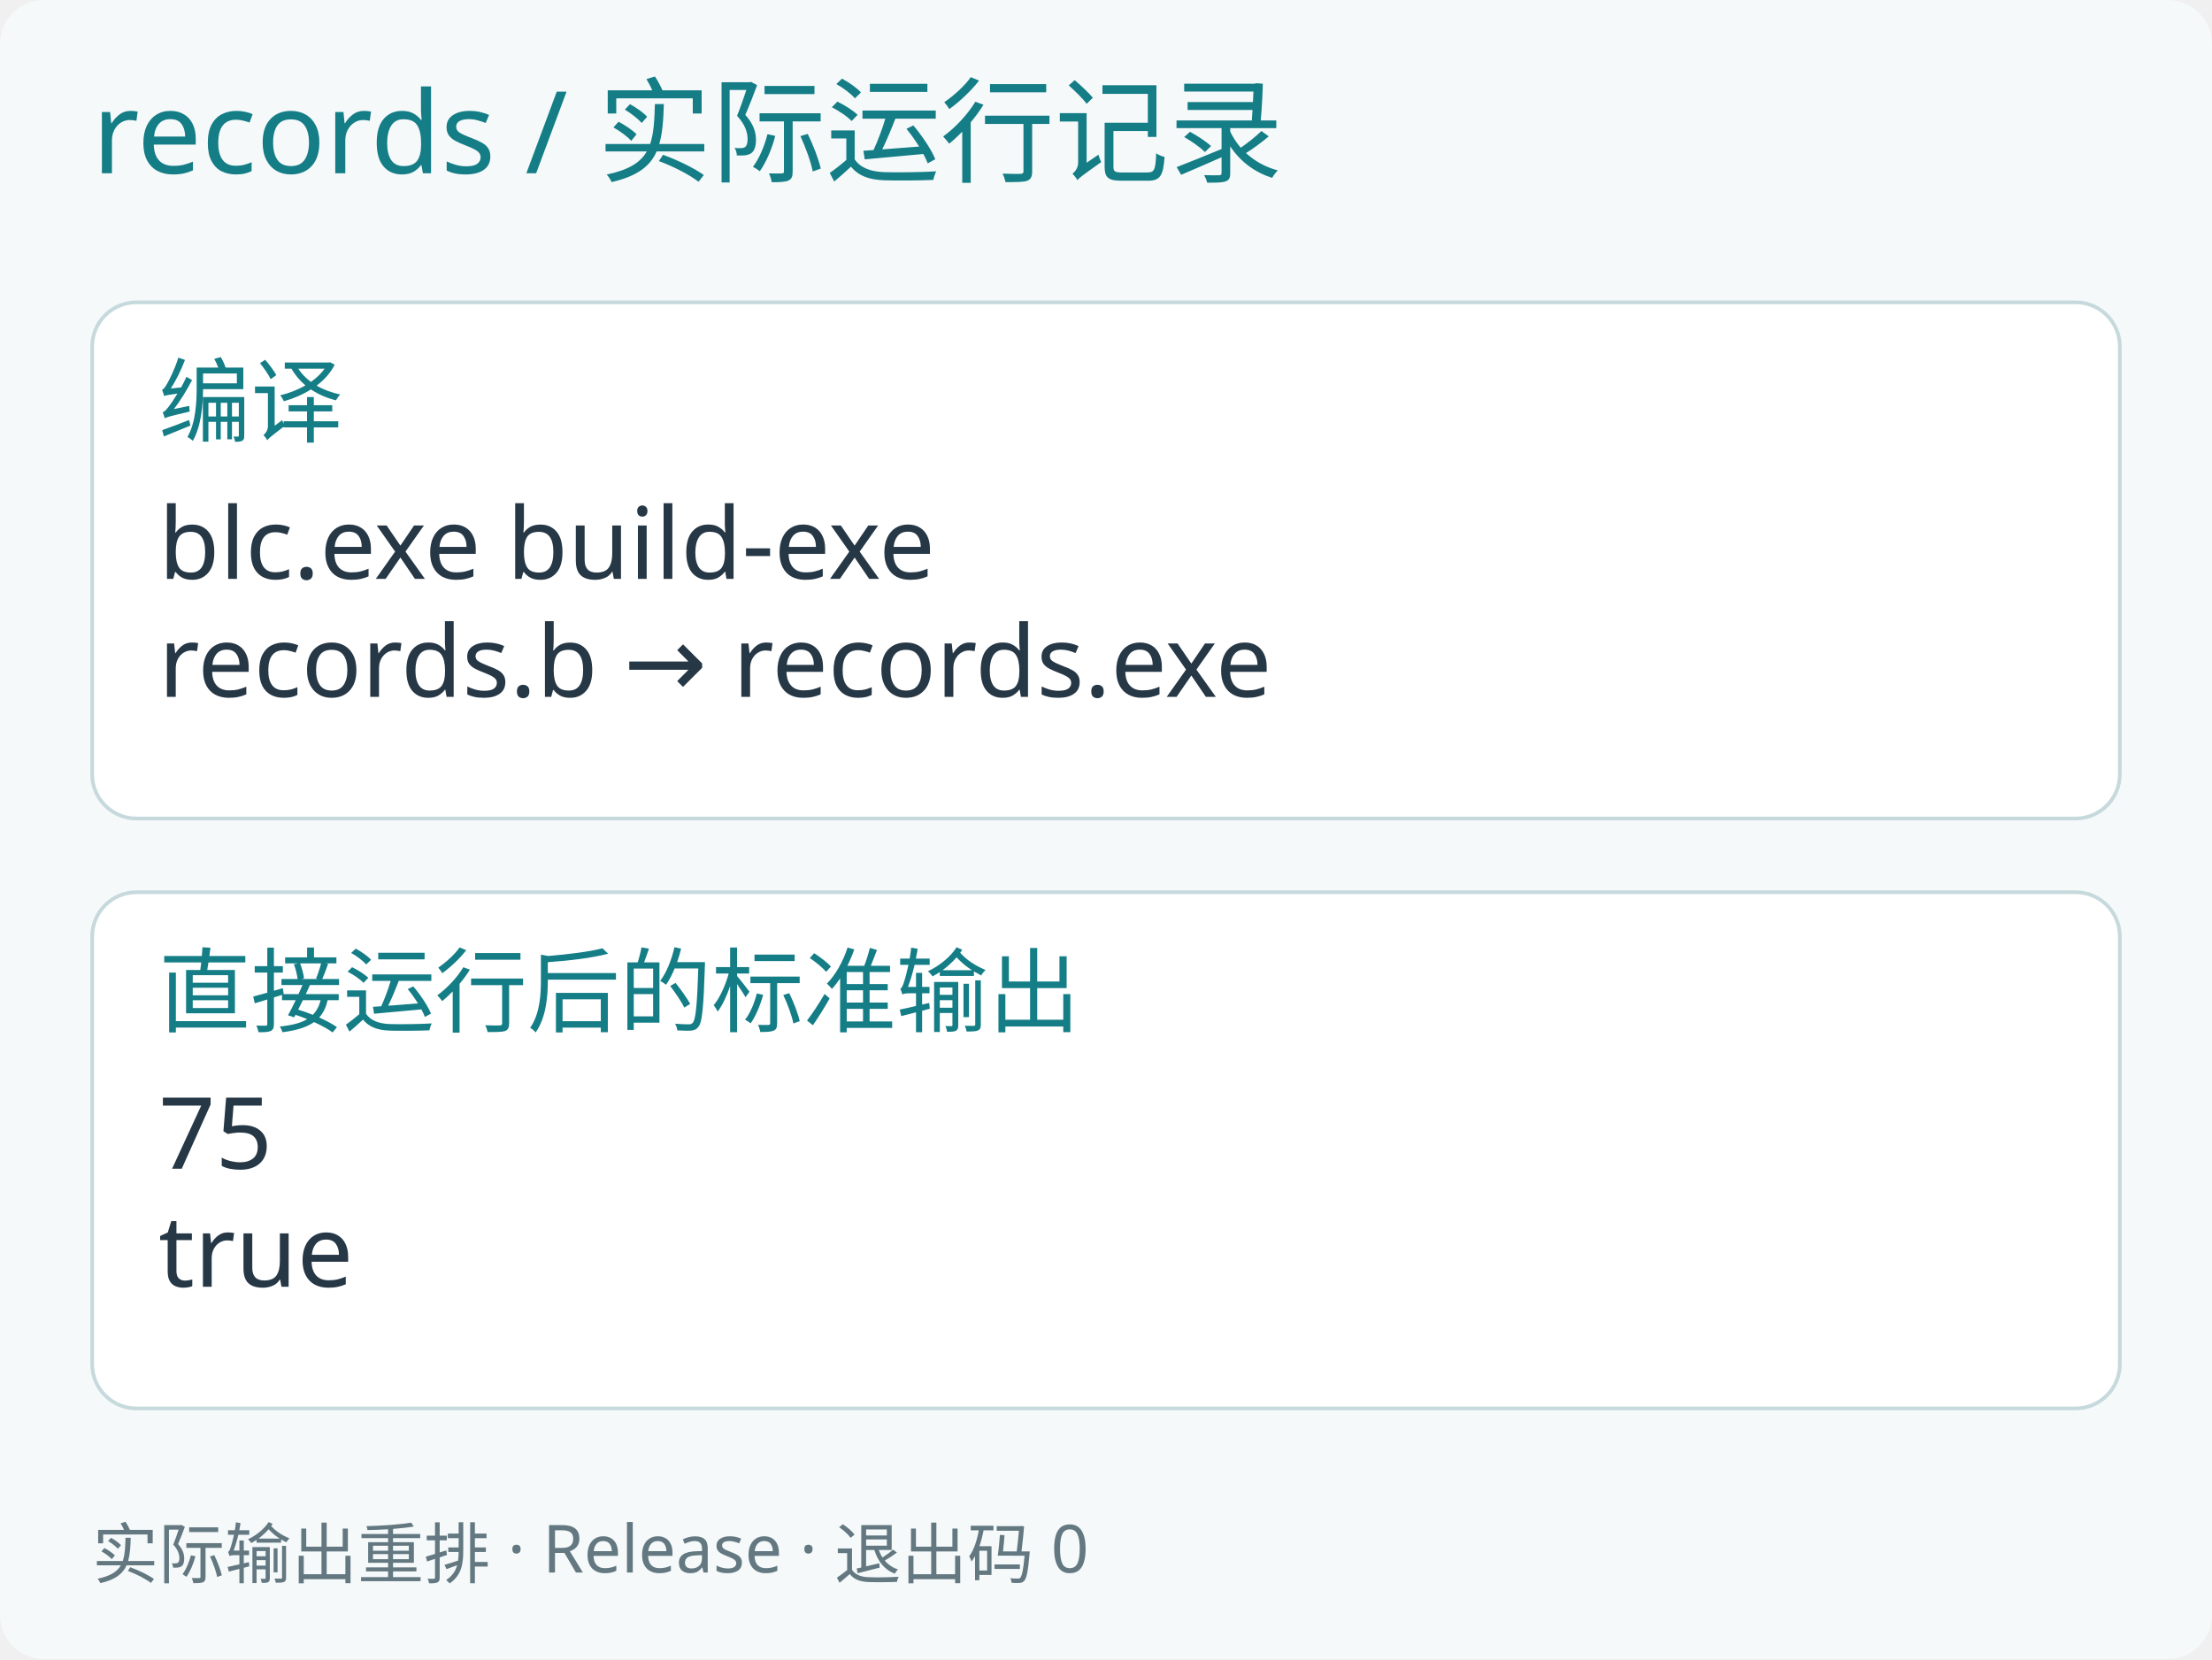
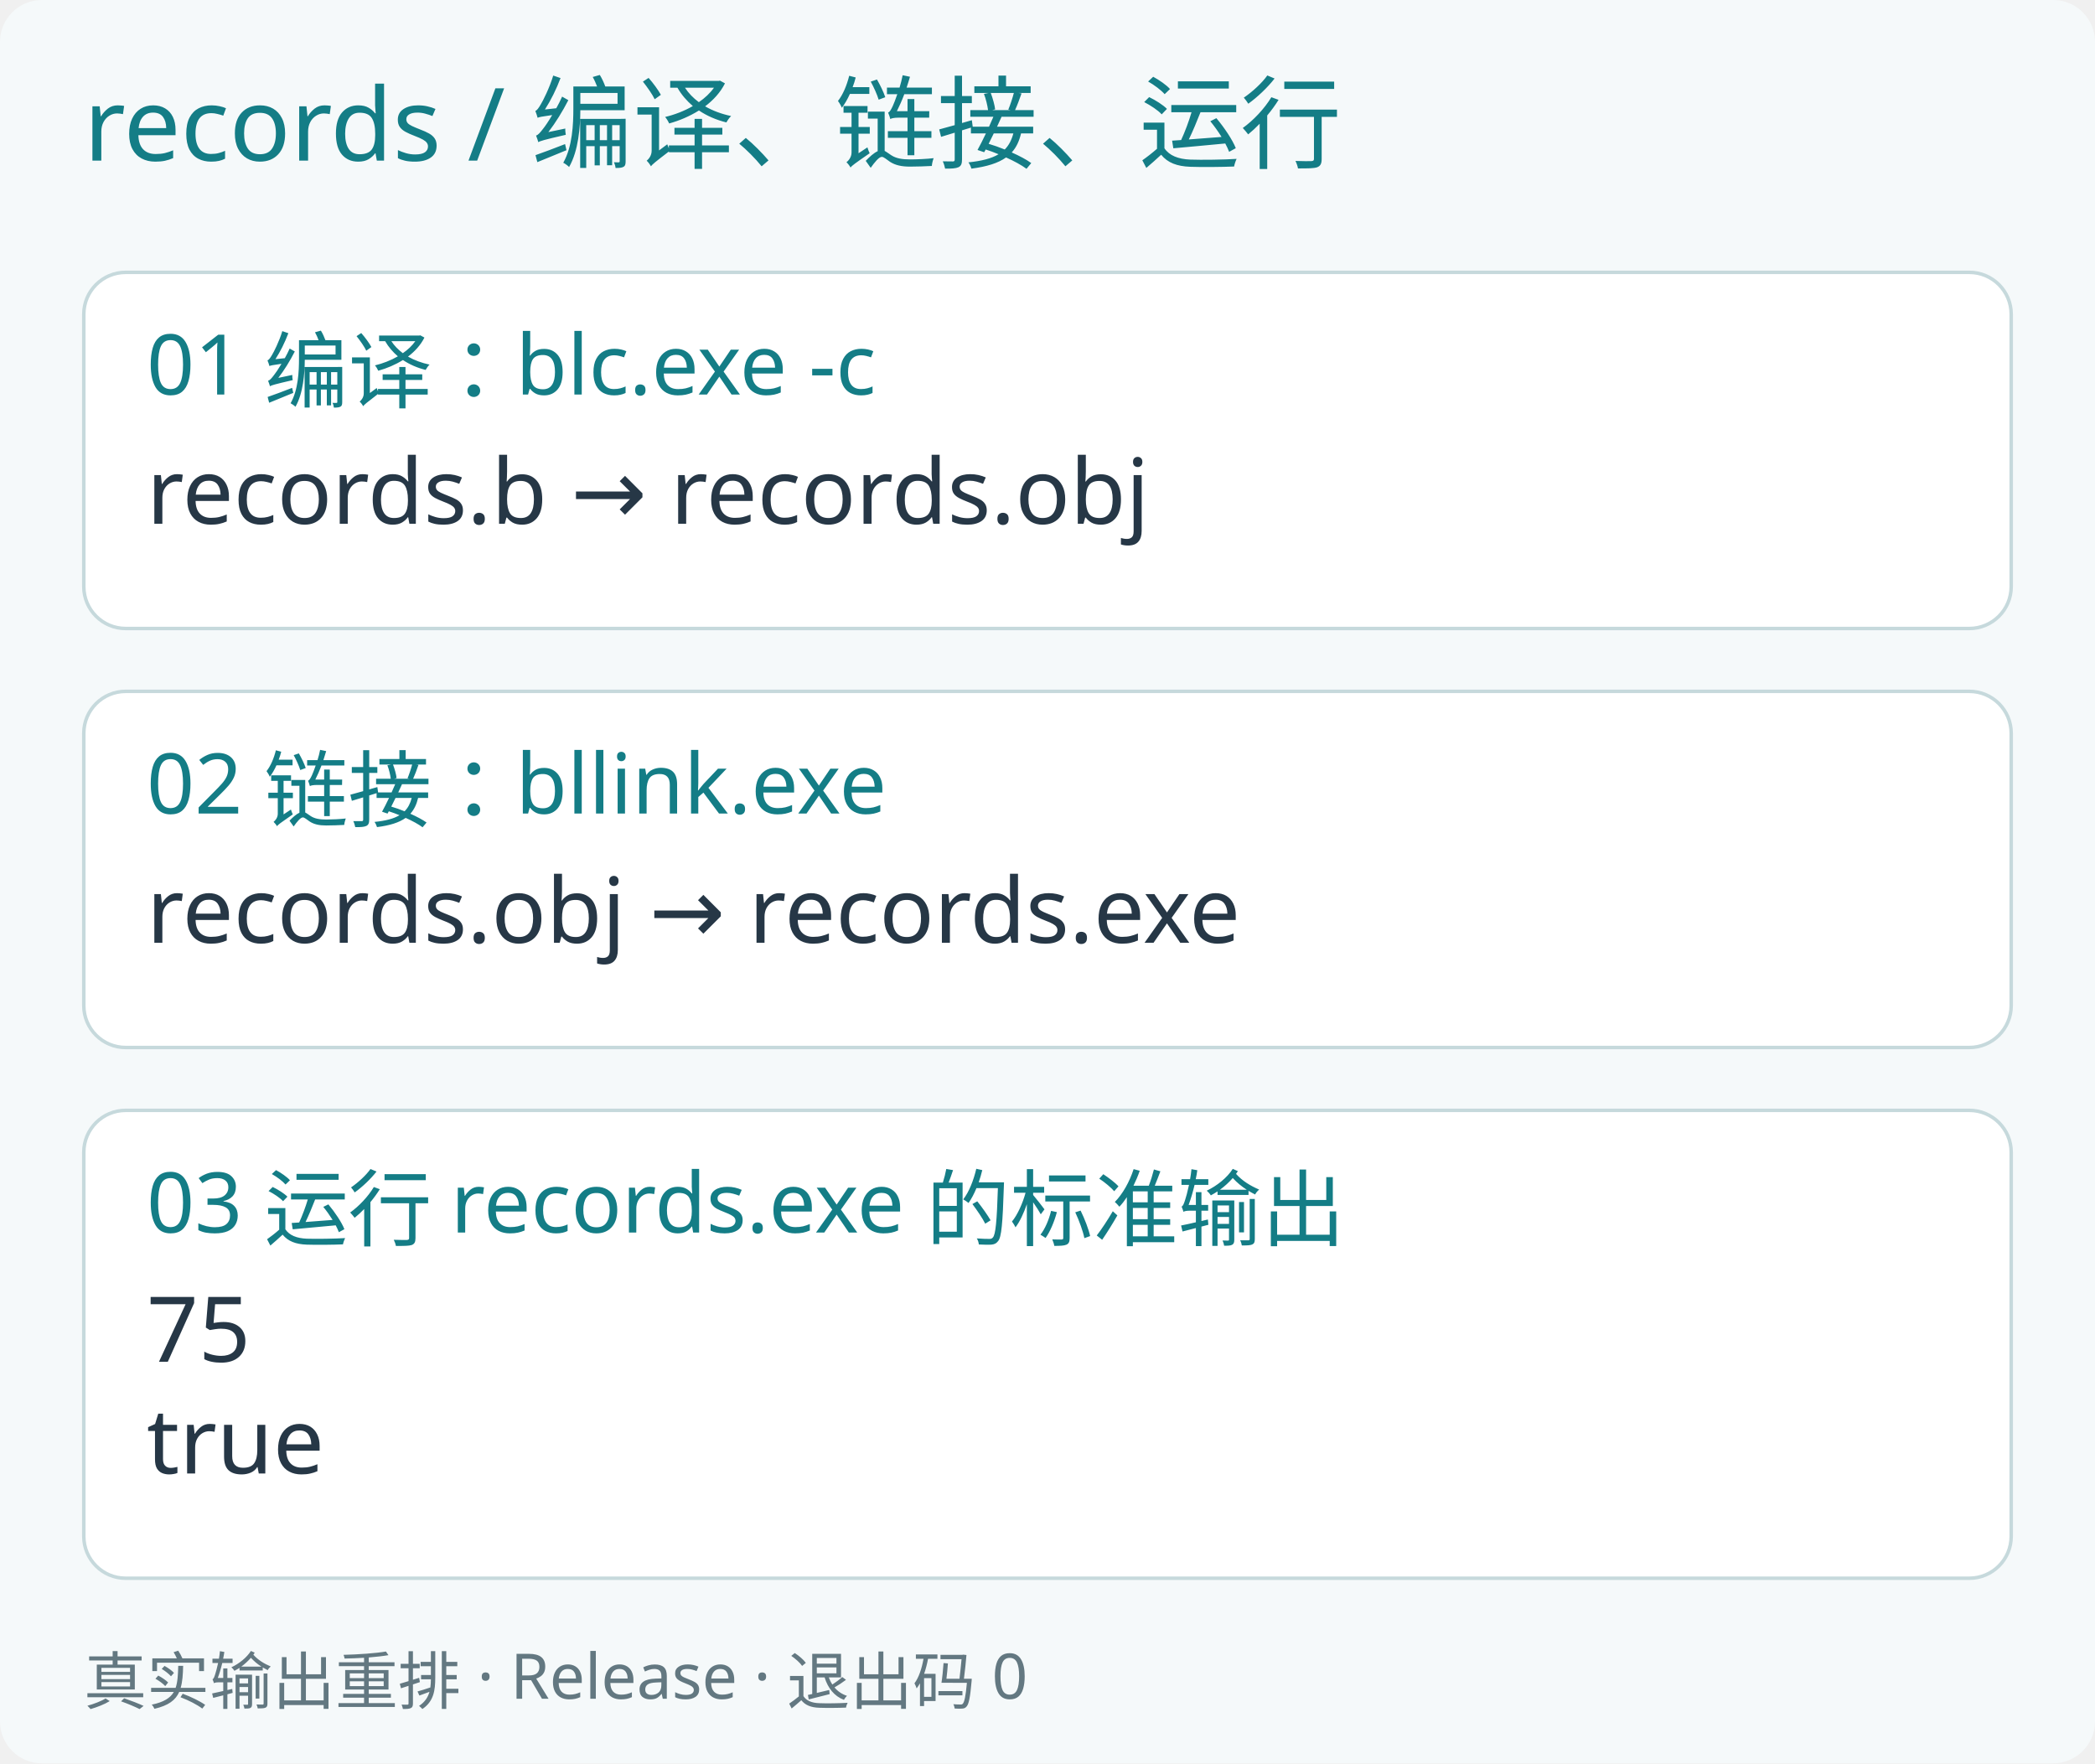
- <svg xmlns="http://www.w3.org/2000/svg" width="600" height="450">
-   <rect width="600" height="450" rx="12" fill="#f5f9fa" />
-   <text x="25" y="47" font-family="SimHei" font-size="31" fill="#147d86">records / 实际运行记录</text>
-   <rect x="25" y="82" width="550" height="140" rx="12" fill="#ffffff" stroke="#c6d9dc" />
-   <text x="43" y="118" font-family="SimHei" font-size="25" fill="#147d86">编译</text>
-   <text x="43" y="157" font-family="SimHei" font-size="27" fill="#263746">blc.exe build-exe</text>
-   <text x="43" y="189" font-family="SimHei" font-size="27" fill="#263746">records.b → records.exe</text>
-   <rect x="25" y="242" width="550" height="140" rx="12" fill="#ffffff" stroke="#c6d9dc" />
-   <text x="43" y="278" font-family="SimHei" font-size="25" fill="#147d86">直接运行后的标准输出</text>
-   <text x="43" y="317" font-family="SimHei" font-size="27" fill="#263746">75</text>
-   <text x="43" y="349" font-family="SimHei" font-size="27" fill="#263746">true</text>
-   <text x="25" y="428" font-family="SimHei" font-size="18" fill="#637881">实际输出重排 · Release · 退出码 0</text>
+ <svg xmlns="http://www.w3.org/2000/svg" width="600" height="505">
+   <rect width="600" height="505" rx="12" fill="#f5f9fa" />
+   <text x="24" y="46" font-family="SimHei" font-size="29" fill="#147d86">records / 编译、链接、运行</text>
+   <rect x="24" y="78" width="552" height="102" rx="12" fill="white" stroke="#c6d9dc" />
+   <text x="42" y="113" font-family="SimHei" font-size="24" fill="#147d86">01 编译：blc.exe -c</text>
+   <text x="42" y="150" font-family="SimHei" font-size="26" fill="#263746">records.b → records.obj</text>
+   <rect x="24" y="198" width="552" height="102" rx="12" fill="white" stroke="#c6d9dc" />
+   <text x="42" y="233" font-family="SimHei" font-size="24" fill="#147d86">02 链接：bllink.exe</text>
+   <text x="42" y="270" font-family="SimHei" font-size="26" fill="#263746">records.obj → records.exe</text>
+   <rect x="24" y="318" width="552" height="134" rx="12" fill="white" stroke="#c6d9dc" />
+   <text x="42" y="353" font-family="SimHei" font-size="24" fill="#147d86">03 运行 records.exe 的标准输出</text>
+   <text x="42" y="390" font-family="SimHei" font-size="26" fill="#263746">75</text>
+   <text x="42" y="422" font-family="SimHei" font-size="26" fill="#263746">true</text>
+   <text x="24" y="488" font-family="SimHei" font-size="18" fill="#637881">真实输出重排 · Release · 退出码 0</text>
</svg>
